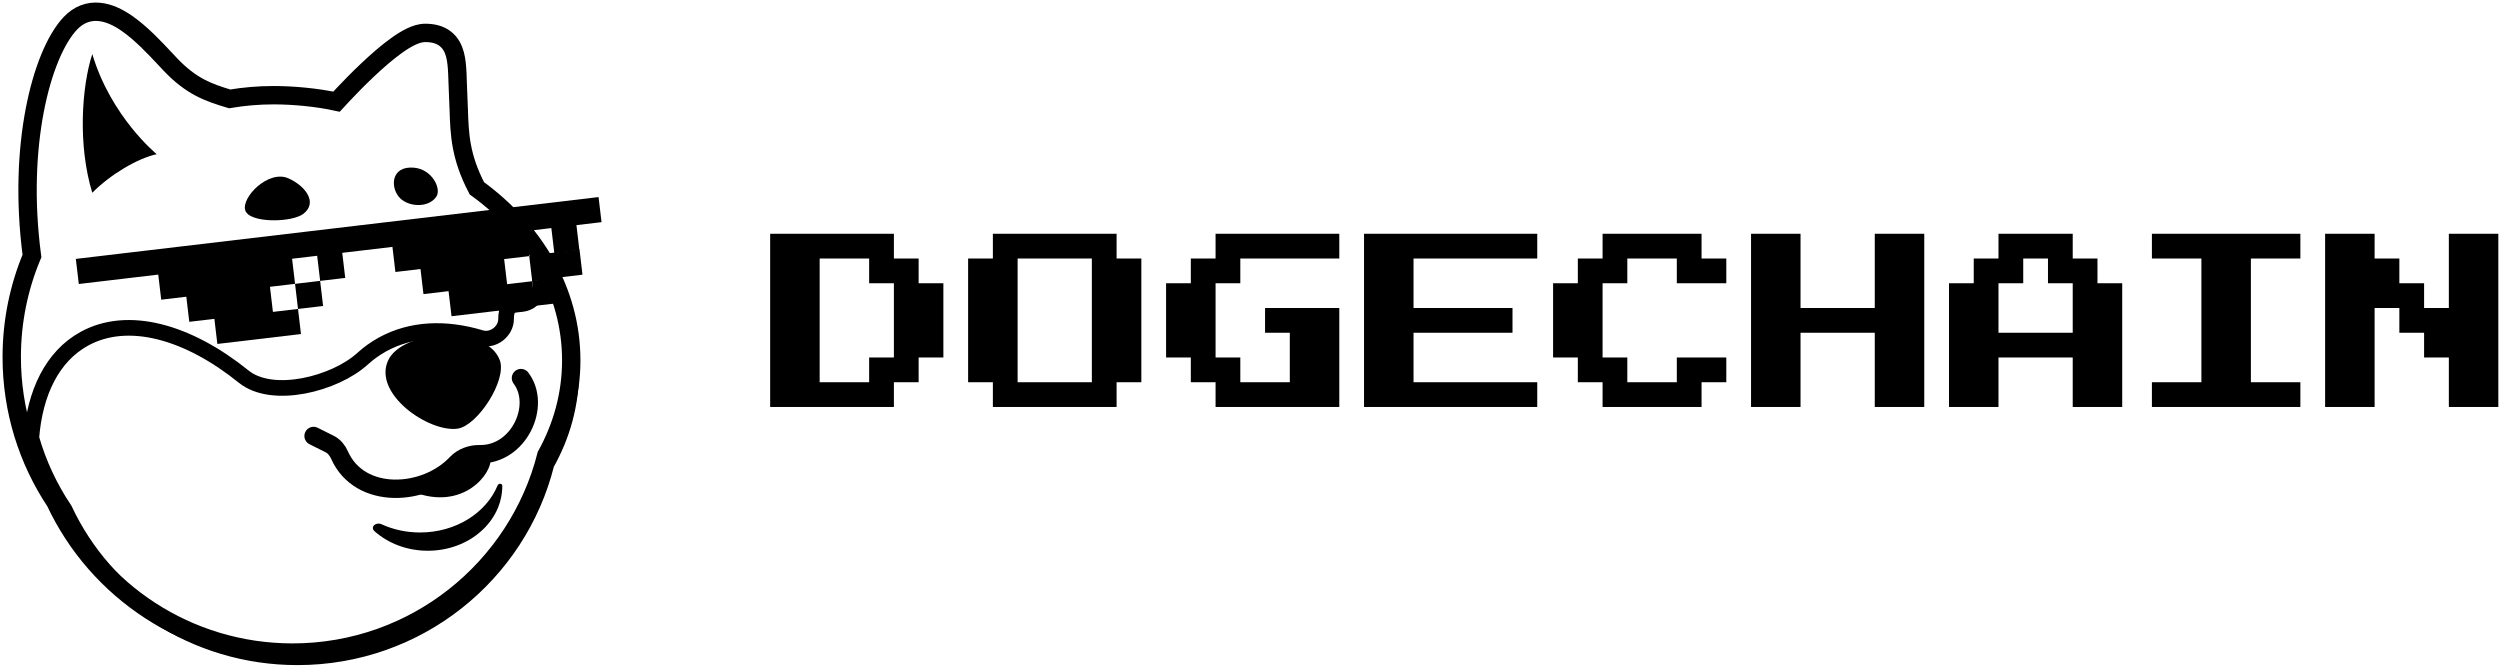
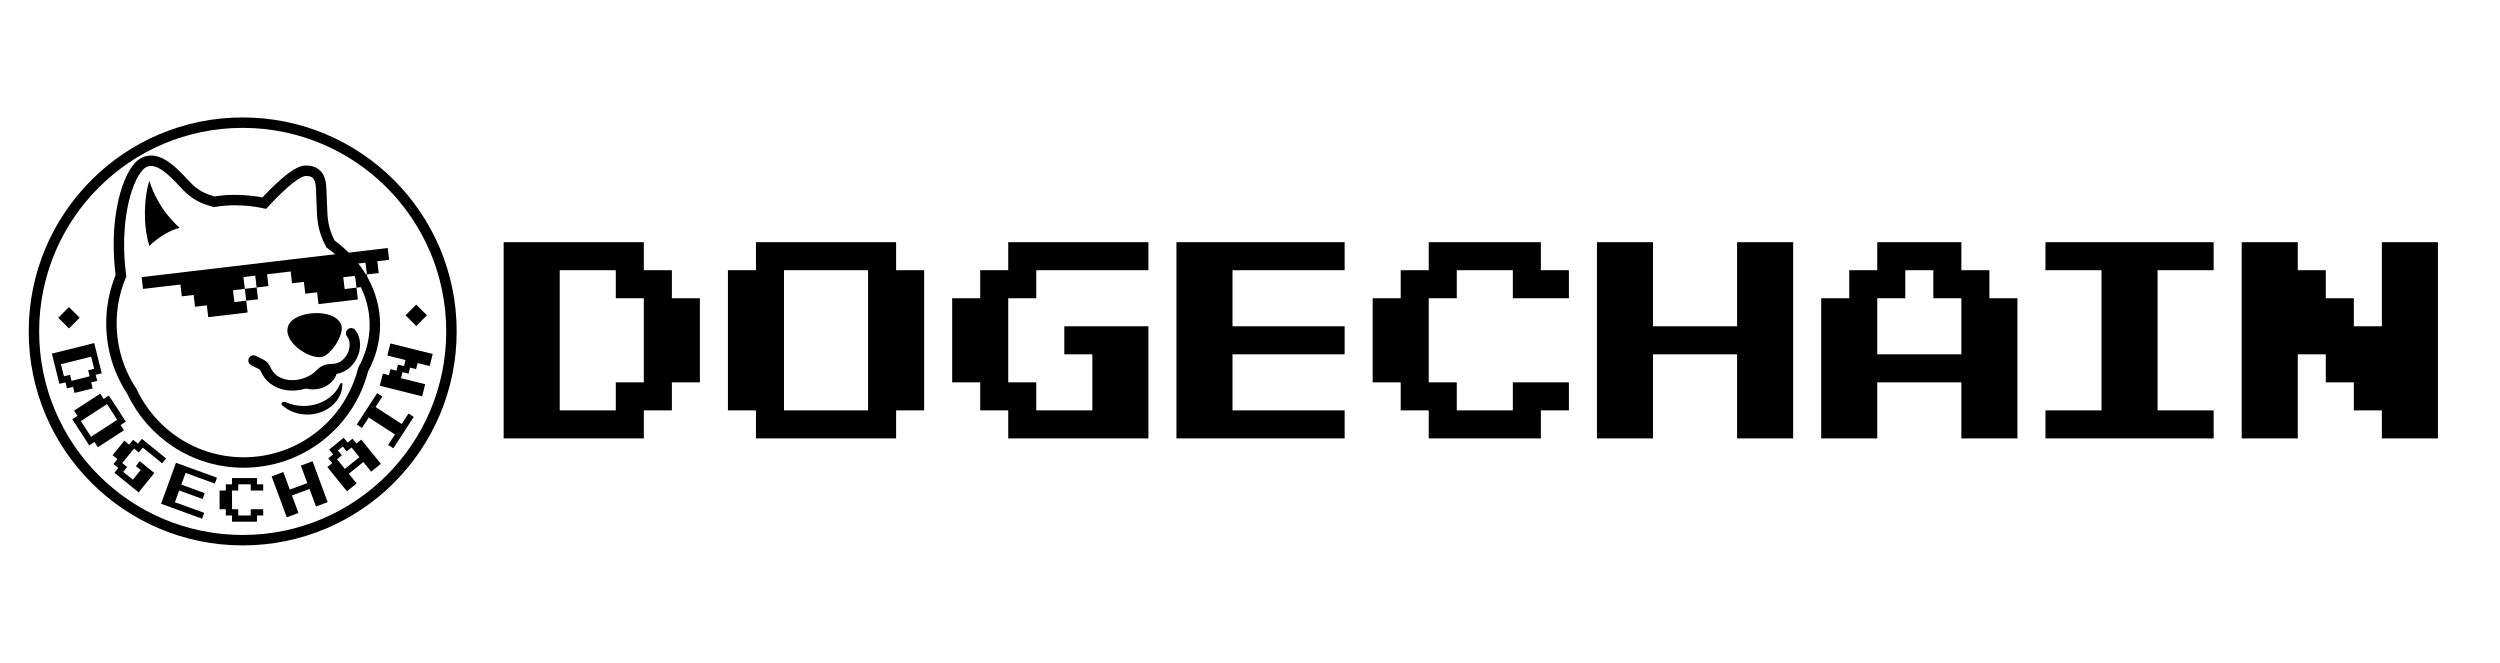
- <svg xmlns="http://www.w3.org/2000/svg" width="639" height="170" viewBox="0 0 639 170" fill="none">
-   <path d="M196.855 104.023V59.75H228.479V66.075H234.803V72.399H241.128V91.374H234.803V97.698H228.479V104.023H196.855ZM209.505 97.698H222.154V91.374H228.479V72.399H222.154V66.075H209.505V97.698ZM253.778 104.023V97.698H247.453V66.075H253.778V59.75H285.401V66.075H291.726V97.698H285.401V104.023H253.778ZM260.102 97.698H279.076V66.075H260.102V97.698ZM310.7 104.023V97.698H304.375V91.374H298.051V72.399H304.375V66.075H310.7V59.75H342.324V66.075H317.025V72.399H310.7V91.374H317.025V97.698H329.674V85.049H323.349V78.724H342.324V104.023H310.7ZM348.648 104.023V59.75H392.921V66.075H361.298V78.724H386.597V85.049H361.298V97.698H392.921V104.023H348.648ZM409.619 104.023V97.698H403.294V91.374H396.969V72.399H403.294V66.075H409.619V59.75H434.917V66.075H441.242V72.399H428.593V66.075H415.943V72.399H409.619V91.374H415.943V97.698H428.593V91.374H441.242V97.698H434.917V104.023H409.619ZM447.567 104.023V59.75H460.216V78.724H479.19V59.75H491.84V104.023H479.19V85.049H460.216V104.023H447.567ZM498.165 104.023V72.399H504.489V66.075H510.814V59.75H529.788V66.075H536.113V72.399H542.438V104.023H529.788V91.374H510.814V104.023H498.165ZM510.814 85.049H529.788V72.399H523.463V66.075H517.139V72.399H510.814V85.049ZM550.027 104.023V97.698H562.677V66.075H550.027V59.75H587.975V66.075H575.326V97.698H587.975V104.023H550.027ZM594.3 104.023V59.75H606.95V66.075H613.275V72.399H619.599V78.724H625.924V59.75H638.573V104.023H625.924V91.374H619.599V85.049H613.275V78.724H606.95V104.023H594.3Z" fill="black" />
-   <path d="M87.681 24.191C87.009 24.903 86.442 25.516 86.01 25.988C81.019 24.898 74.992 24.334 69.928 24.334C66.101 24.334 62.348 24.656 58.694 25.273C53.196 23.63 48.865 22.064 43.594 16.525C43.179 16.089 42.736 15.616 42.269 15.116C39.566 12.23 36.044 8.469 32.426 5.968C30.292 4.492 27.878 3.271 25.358 3.04C22.686 2.794 20.126 3.684 17.977 5.966C14.182 9.994 10.827 17.993 8.871 28.253C6.922 38.472 6.296 51.271 8.169 65.428C4.839 73.38 3 82.109 3 91.262C3 104.932 7.101 117.652 14.14 128.249C24.815 151.021 47.948 166.801 74.772 166.801C106.047 166.801 132.307 145.35 139.652 116.362C143.729 108.984 146.011 100.769 146.011 92.107C146.011 74.478 136.58 58.79 121.886 48.128C117.648 39.994 117.461 34.289 117.256 28.066C117.218 26.907 117.179 25.731 117.114 24.517C117.047 23.279 117.014 22.197 116.982 21.147C116.959 20.374 116.936 19.619 116.9 18.83C116.823 17.12 116.689 15.429 116.3 13.955C115.903 12.45 115.183 10.957 113.781 9.883C112.388 8.815 110.64 8.408 108.683 8.408C107.409 8.408 106.124 8.859 104.988 9.407C103.811 9.975 102.577 10.754 101.348 11.634C98.889 13.396 96.257 15.707 93.871 17.967C91.474 20.236 89.276 22.499 87.681 24.191Z" stroke="black" stroke-width="4.695" />
-   <path fill-rule="evenodd" clip-rule="evenodd" d="M8 111.957C9.884 118.547 12.784 124.711 16.521 130.271C26.953 152.554 49.674 168 76.024 168C106.781 168 132.595 146.953 139.689 118.555C143.742 111.362 146 103.365 146 94.939C146 86.502 145.835 80.316 141.773 73.117C139.256 72.275 136.884 76.21 135.171 77.157C132.527 78.619 129.367 76.422 129.356 81.52C129.349 84.748 126.003 87.295 122.896 86.361C113.851 83.643 105.08 84.002 97.738 88.06C95.889 89.083 94.195 90.304 92.657 91.704C85.625 98.104 69.691 102.237 62.289 96.263C47.983 84.715 32.641 80.456 21.499 86.615C13.4 91.092 8.896 100.313 8 111.957Z" stroke="black" stroke-width="4" />
-   <path d="M23.586 49.272C19.891 37.173 20.836 22.361 23.586 13.812C28.4 29.925 40.06 39.408 40.06 39.408C35.197 40.464 28.25 44.552 23.586 49.272Z" fill="black" />
-   <path d="M99.231 92.069C102.886 84.271 124.367 82.878 127.753 92.069C129.637 97.182 122.047 108.81 116.99 109.559C109.725 110.636 95.195 100.68 99.231 92.069Z" fill="black" />
-   <path d="M77.559 54.641C74.64 56.908 63.783 57.1 62.695 53.782C61.607 50.463 68.61 43.322 73.71 45.58C77.963 47.463 81.332 51.711 77.559 54.641Z" fill="black" />
-   <path d="M111.532 50.256C109.508 53.291 104.066 52.954 101.902 50.256C99.739 47.558 100.073 42.433 105.716 42.85C110.421 43.198 112.893 48.216 111.532 50.256Z" fill="black" />
-   <path d="M95.746 135.795C94.533 134.717 96.052 133.331 97.528 134.004C100.464 135.344 103.814 136.102 107.37 136.102C116.511 136.102 124.289 131.09 127.18 124.091C127.442 123.458 128.385 123.521 128.385 124.207C128.385 133.355 119.862 140.771 109.348 140.771C104.019 140.771 99.201 138.865 95.746 135.795Z" fill="black" />
-   <path fill-rule="evenodd" clip-rule="evenodd" d="M19.383 66.176L152.993 50.371L153.751 56.784L147.338 57.543L148.096 63.956L141.683 64.715L142.442 71.129L136.027 71.887L136.029 71.888L136.788 78.301L115.41 80.829L114.651 74.416L114.653 74.416L108.237 75.175L107.479 68.761L101.066 69.52L100.307 63.106L87.481 64.624L88.239 71.037L81.826 71.796L82.584 78.209L76.172 78.968L76.93 85.381L55.553 87.91L54.795 81.496L48.38 82.255L47.622 75.841L41.208 76.6L40.45 70.187L20.141 72.589L19.383 66.176ZM74.657 66.138L81.07 65.379L81.829 71.792L75.416 72.551L74.657 66.138ZM75.414 72.549L69.001 73.308L69.759 79.721L76.173 78.962L75.414 72.549ZM134.512 59.056L140.926 58.297L141.684 64.71L135.274 65.469L136.032 71.88L129.619 72.639L128.86 66.225L135.271 65.467L134.512 59.056Z" fill="black" />
-   <path d="M133.158 96.637C138.458 103.624 132.652 116.28 122.588 116.094C120.394 116.053 118.154 116.871 116.65 118.468C108.704 126.91 91.958 127.969 86.773 116.296C86.249 115.117 85.415 114.07 84.262 113.493L80.148 111.437" stroke="black" stroke-width="4.695" stroke-linecap="round" />
-   <path d="M105.441 125.645C118.393 130.847 126.02 120.838 125.353 117.088L116.361 118.115L105.441 125.645Z" fill="black" />
-   <path d="M136.001 71.759L142.414 71L143.173 77.413L136.759 78.172L136.001 71.759Z" fill="black" />
-   <path d="M140.002 64.758L148.125 63.797L148.884 70.21L140.761 71.171L140.002 64.758Z" fill="black" />
+ <svg xmlns="http://www.w3.org/2000/svg" width="958" height="254" viewBox="0 0 958 254" fill="none">
+   <path d="M93 47C48.817 47 13 82.817 13 127C13 171.183 48.817 207 93 207C137.183 207 173 171.183 173 127C173 82.817 137.183 47 93 47Z" stroke="black" stroke-width="4" />
+   <path d="M30.525 121.768L26.423 125.871L22.32 121.768L26.423 117.666L30.525 121.768Z" fill="black" />
+   <path d="M163.596 120.825L159.494 124.927L155.391 120.825L159.494 116.723L163.596 120.825Z" fill="black" />
+   <path d="M19.875 135.506L36.098 131.461L38.987 143.049L36.669 143.627L37.247 145.945L34.929 146.522L35.507 148.84L28.555 150.574L27.977 148.256L25.659 148.833L25.082 146.516L22.764 147.094L19.875 135.506ZM23.348 139.563L24.504 144.198L26.821 143.621L27.399 145.939L34.352 144.205L33.774 141.887L36.091 141.31L34.936 136.674L23.348 139.563Z" fill="black" />
+   <path d="M27.688 160.656L29.691 159.356L28.39 157.352L38.405 150.848L39.706 152.852L41.709 151.551L48.214 161.566L46.211 162.867L47.511 164.871L37.496 171.375L36.195 169.372L34.192 170.673L27.688 160.656ZM30.991 161.359L34.894 167.368L44.91 160.864L41.007 154.854L30.991 161.359Z" fill="black" />
+   <path d="M43.843 181.159L45.346 179.303L43.49 177.8L44.993 175.943L43.137 174.44L47.646 168.872L49.502 170.375L51.005 168.519L52.862 170.022L54.365 168.166L63.646 175.681L62.142 177.538L54.718 171.525L53.215 173.381L51.358 171.878L46.849 177.447L48.705 178.95L47.202 180.806L50.915 183.813L53.921 180.1L52.065 178.597L53.568 176.741L59.136 181.25L53.124 188.674L43.843 181.159Z" fill="black" />
+   <path d="M61.721 193.052L67.439 177.341L83.15 183.059L82.333 185.304L71.111 181.219L69.477 185.708L78.455 188.976L77.638 191.22L68.66 187.952L67.026 192.441L78.249 196.525L77.432 198.77L61.721 193.052Z" fill="black" />
+   <path d="M88.916 199.918V197.53H86.527V195.141H84.139V187.976H86.527V185.587H88.916V183.199H98.469V185.587H100.858V187.976H96.081V185.587H91.304V187.976H88.916V195.141H91.304V197.53H96.081V195.141H100.858V197.53H98.469V199.918H88.916Z" fill="black" />
+   <path d="M109.889 198.231L104.088 182.551L108.568 180.894L111.054 187.614L117.774 185.127L115.288 178.406L119.768 176.75L125.569 192.43L121.089 194.088L118.603 187.367L111.883 189.854L114.369 196.574L109.889 198.231Z" fill="black" />
+   <path d="M132.955 188.259L125.439 178.978L127.295 177.476L125.792 175.619L127.649 174.116L126.145 172.26L131.714 167.75L133.217 169.606L135.073 168.103L136.577 169.96L138.433 168.456L145.948 177.738L142.236 180.744L139.23 177.031L133.661 181.541L136.667 185.253L132.955 188.259ZM132.158 179.684L137.727 175.175L134.72 171.463L132.864 172.966L131.361 171.11L129.505 172.613L131.008 174.469L129.152 175.973L132.158 179.684Z" fill="black" />
+   <path d="M150.73 171.791L148.728 170.49L151.329 166.484L141.314 159.98L138.712 163.986L136.709 162.686L144.514 150.666L146.517 151.967L143.915 155.974L153.931 162.478L156.533 158.472L158.536 159.772L150.73 171.791Z" fill="black" />
+   <path d="M161.771 151.87L145.549 147.825L146.704 143.19L149.022 143.768L149.6 141.45L151.917 142.027L152.495 139.71L154.813 140.288L155.39 137.971L148.437 136.237L149.594 131.602L165.816 135.647L164.66 140.282L160.025 139.126L159.448 141.443L157.13 140.866L156.552 143.184L154.235 142.606L153.657 144.923L162.927 147.235L161.771 151.87Z" fill="black" />
+   <path d="M102.475 76.563C102.001 77.066 101.601 77.498 101.297 77.832C97.773 77.062 93.519 76.664 89.944 76.664C87.243 76.664 84.594 76.891 82.014 77.327C78.133 76.167 75.076 75.062 71.356 71.152C71.063 70.844 70.75 70.51 70.42 70.158C68.512 68.12 66.026 65.465 63.473 63.7C61.966 62.658 60.262 61.797 58.483 61.633C56.597 61.459 54.79 62.088 53.273 63.699C50.595 66.542 48.226 72.188 46.845 79.43C45.47 86.644 45.028 95.678 46.35 105.671C43.999 111.284 42.701 117.446 42.701 123.907C42.701 133.556 45.596 142.535 50.565 150.014C58.1 166.09 74.429 177.228 93.363 177.228C115.44 177.228 133.975 162.086 139.16 141.624C142.038 136.417 143.649 130.618 143.649 124.503C143.649 112.06 136.992 100.986 126.619 93.46C123.629 87.718 123.496 83.691 123.352 79.298C123.325 78.481 123.297 77.65 123.251 76.794C123.204 75.919 123.181 75.156 123.159 74.414C123.142 73.869 123.125 73.336 123.1 72.779C123.047 71.572 122.952 70.378 122.677 69.338C122.396 68.276 121.889 67.221 120.899 66.463C119.915 65.71 118.682 65.422 117.3 65.422C116.401 65.422 115.494 65.741 114.692 66.128C113.862 66.528 112.99 67.078 112.122 67.699C110.387 68.943 108.53 70.575 106.845 72.17C105.153 73.772 103.602 75.369 102.475 76.563Z" stroke="black" stroke-width="4" />
+   <path d="M57.232 94.269C54.624 85.729 55.292 75.273 57.233 69.239C60.631 80.612 68.861 87.306 68.861 87.306C65.429 88.052 60.525 90.937 57.232 94.269Z" fill="black" />
+   <path d="M110.628 124.477C113.208 118.972 128.371 117.989 130.761 124.477C132.09 128.086 126.733 136.294 123.163 136.823C118.035 137.582 107.779 130.555 110.628 124.477Z" fill="black" />
+   <path d="M108.167 155.344C107.311 154.582 108.383 153.604 109.425 154.08C111.498 155.025 113.862 155.561 116.373 155.561C122.825 155.561 128.315 152.023 130.356 147.082C130.541 146.635 131.207 146.68 131.207 147.164C131.207 153.621 125.191 158.856 117.769 158.856C114.007 158.856 110.606 157.511 108.167 155.344Z" fill="black" />
+   <path fill-rule="evenodd" clip-rule="evenodd" d="M54.266 106.193L148.578 95.037L149.113 99.564L144.587 100.099L145.122 104.626L140.595 105.162L141.13 109.689L136.602 110.224L136.604 110.225L137.139 114.752L122.049 116.537L121.514 112.01L121.515 112.009L116.986 112.545L116.451 108.018L111.924 108.553L111.388 104.026L102.334 105.097L102.87 109.624L98.343 110.16L98.878 114.687L94.351 115.222L94.352 115.222L94.887 119.749L79.797 121.534L79.262 117.007L74.734 117.543L74.199 113.016L69.672 113.551L69.136 109.024L54.801 110.72L54.266 106.193ZM136.068 105.697L140.592 105.162L140.056 100.635L135.529 101.171L136.065 105.697L131.541 106.232L131.541 106.233L132.077 110.759L136.604 110.224L136.068 105.697ZM97.806 105.63L93.279 106.165L93.815 110.692L98.342 110.157L97.806 105.63ZM89.287 111.227L93.814 110.692L94.35 115.219L89.823 115.754L89.287 111.227Z" fill="black" />
+   <path d="M134.574 127.71C138.316 132.642 134.217 141.576 127.114 141.444C125.565 141.415 123.983 141.993 122.922 143.12C117.313 149.079 105.492 149.826 101.832 141.586C101.463 140.755 100.874 140.015 100.06 139.609L97.156 138.157" stroke="black" stroke-width="4" stroke-linecap="round" />
+   <path d="M115.01 148.182C124.152 151.854 129.536 144.789 129.065 142.141L122.718 142.867L115.01 148.182Z" fill="black" />
+   <path d="M268.195 146.516H257.453V157.258H246.711V168H193V92.805H246.711V103.547H257.453V114.289H268.195V146.516ZM246.711 146.516V114.289H235.969V103.547H214.484V157.258H235.969V146.516H246.711ZM343.391 168H289.68V157.258H278.938V103.547H289.68V92.805H343.391V103.547H354.133V157.258H343.391V168ZM332.648 103.547H300.422V157.258H332.648V103.547ZM440.07 168H386.359V157.258H375.617V146.516H364.875V114.289H375.617V103.547H386.359V92.805H440.07V103.547H397.102V114.289H386.359V146.516H397.102V157.258H418.586V135.773H407.844V125.031H440.07V168ZM515.266 135.773H472.297V157.258H515.266V168H450.812V92.805H515.266V103.547H472.297V125.031H515.266V135.773ZM579.719 157.258V146.516H601.203V157.258H590.461V168H547.492V157.258H536.75V146.516H526.008V114.289H536.75V103.547H547.492V92.805H590.461V103.547H601.203V114.289H579.719V103.547H558.234V114.289H547.492V146.516H558.234V157.258H579.719ZM611.945 92.805H633.43V125.031H665.656V92.805H687.141V168H665.656V135.773H633.43V168H611.945V92.805ZM697.883 114.289H708.625V103.547H719.367V92.805H751.594V103.547H762.336V114.289H773.078V168H751.594V146.516H719.367V168H697.883V114.289ZM730.109 103.547V114.289H719.367V135.773H751.594V114.289H740.852V103.547H730.109ZM826.789 103.547V157.258H848.273V168H783.82V157.258H805.305V103.547H783.82V92.805H848.273V103.547H826.789ZM859.016 92.805H880.5V103.547H891.242V114.289H901.984V125.031H912.727V92.805H934.211V168H912.727V157.258H901.984V146.516H891.242V135.773H880.5V168H859.016V92.805Z" fill="black" />
</svg>
